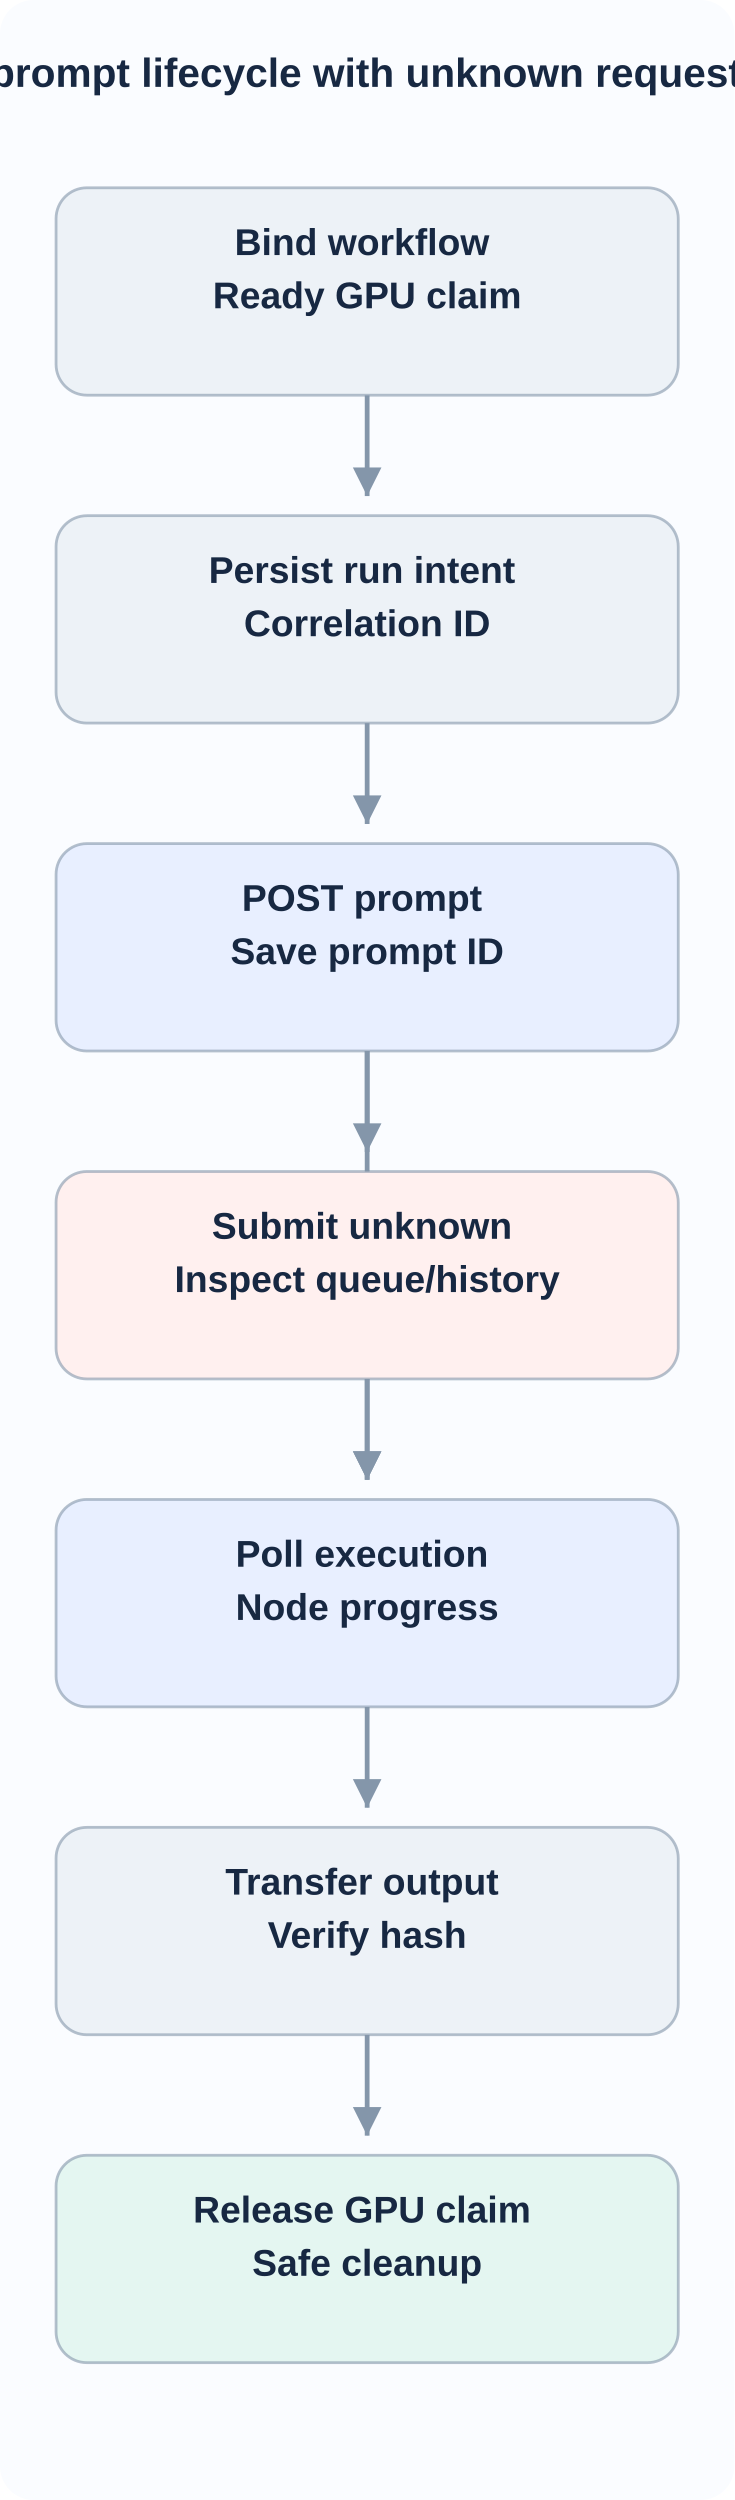
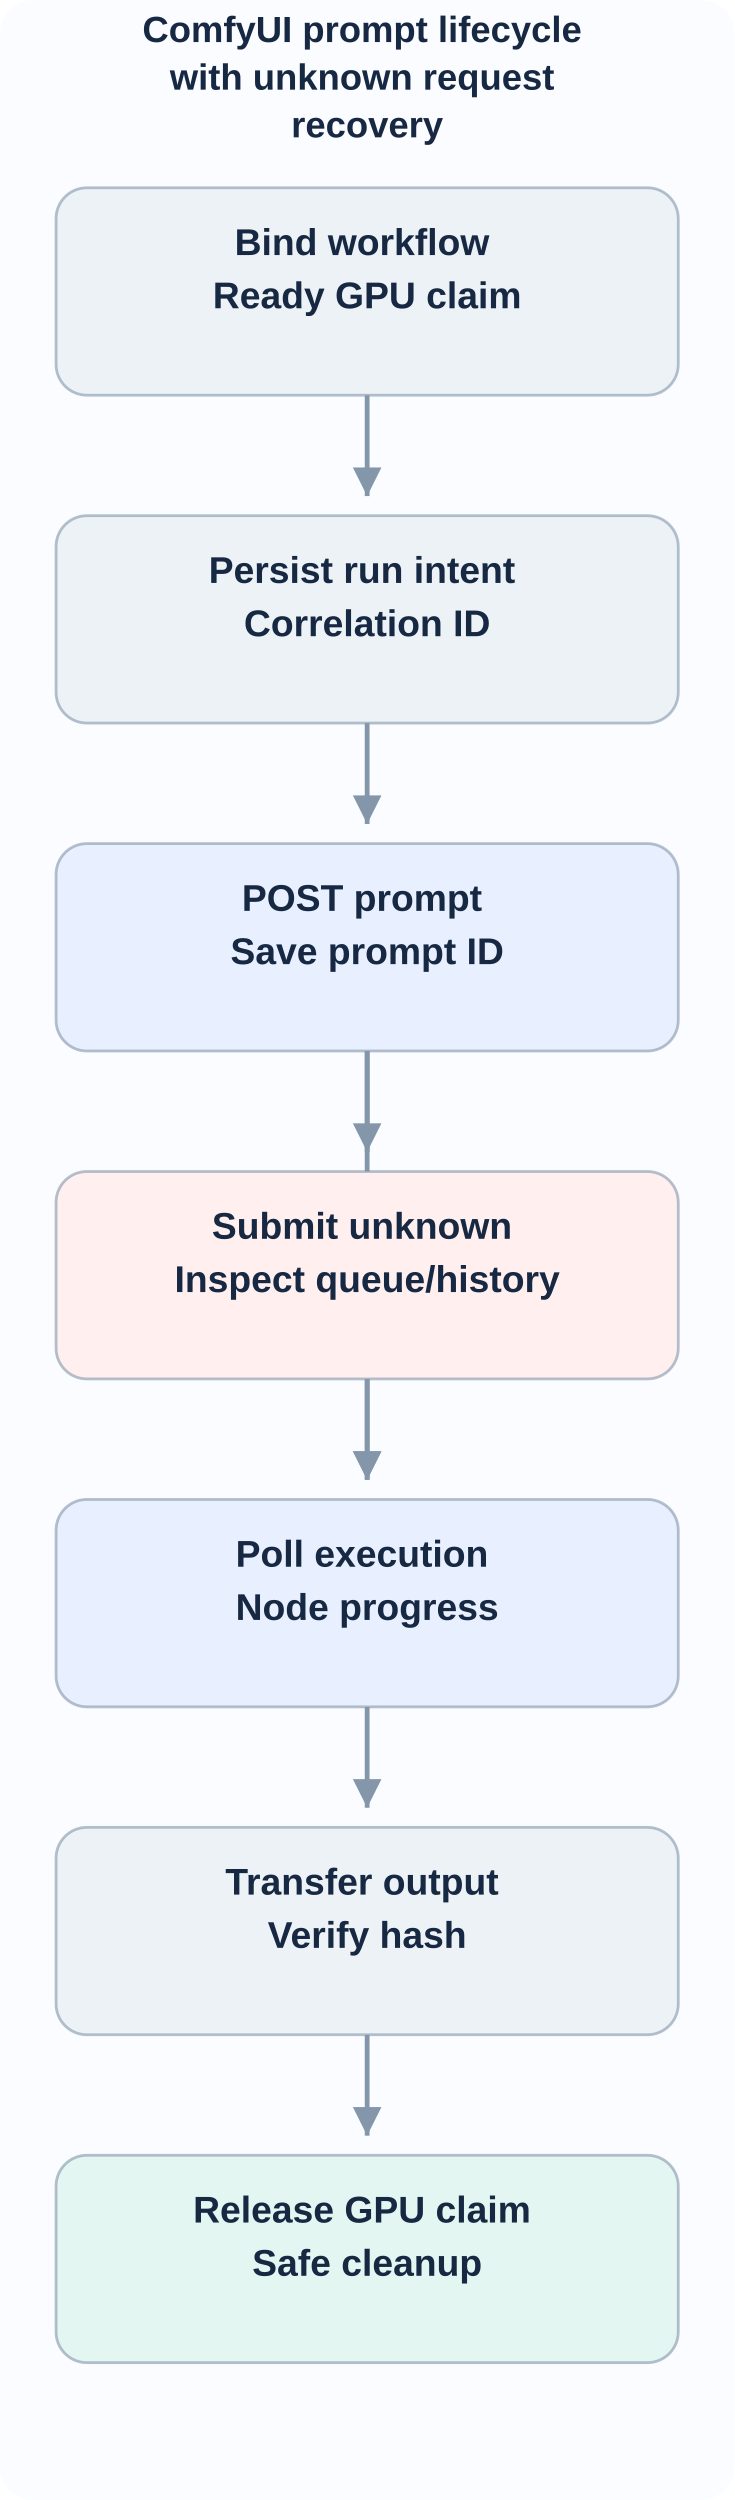
<svg xmlns="http://www.w3.org/2000/svg" width="262" height="892" viewBox="0 0 262 892" role="img" aria-label="ComfyUI prompt lifecycle with unknown request recovery">
  <defs>
    <marker id="a" markerWidth="8" markerHeight="8" refX="6" refY="3" orient="auto">
      <path d="M0 0 L6 3 L0 6 Z" fill="#8496aa" />
    </marker>
  </defs>
  <rect width="262" height="892" rx="12" fill="#fafcff" />
-   <text x="131" y="31" font-size="14.5" font-family="Arial, sans-serif" font-weight="700" text-anchor="middle" fill="#172842">ComfyUI prompt lifecycle with unknown request recovery</text>
+   <text x="131" y="15" font-size="13" font-family="Arial, sans-serif" font-weight="700" text-anchor="middle" fill="#172842">
+     <tspan x="131" y="15">ComfyUI prompt lifecycle</tspan>
+     <tspan x="131" y="32">with unknown request</tspan>
+     <tspan x="131" y="49">recovery</tspan>
+   </text>
  <path d="M 131 141 C 131 169, 131 156, 131 177" fill="none" stroke="#8496aa" stroke-width="1.7" marker-end="url(#a)" />
  <path d="M 131 258 C 131 286, 131 273, 131 294" fill="none" stroke="#8496aa" stroke-width="1.7" marker-end="url(#a)" />
  <path d="M 131 375 C 131 403, 131 390, 131 411" fill="none" stroke="#8496aa" stroke-width="1.7" marker-end="url(#a)" />
  <path d="M 131 375 C 131 403, 131 507, 131 528" fill="none" stroke="#8496aa" stroke-width="1.7" marker-end="url(#a)" />
  <path d="M 131 492 C 131 520, 131 507, 131 528" fill="none" stroke="#8496aa" stroke-width="1.7" marker-end="url(#a)" />
  <path d="M 131 609 C 131 637, 131 624, 131 645" fill="none" stroke="#8496aa" stroke-width="1.7" marker-end="url(#a)" />
  <path d="M 131 726 C 131 754, 131 741, 131 762" fill="none" stroke="#8496aa" stroke-width="1.7" marker-end="url(#a)" />
  <rect x="20" y="67" width="222" height="74" rx="11" fill="#edf2f7" stroke="#8496aa" stroke-opacity=".6" />
  <text font-family="Arial, sans-serif" font-size="13.3" font-weight="600" text-anchor="middle" fill="#172842">
    <tspan x="131" y="91">Bind workflow</tspan>
    <tspan x="131" y="110">Ready GPU claim</tspan>
  </text>
  <rect x="20" y="184" width="222" height="74" rx="11" fill="#edf2f7" stroke="#8496aa" stroke-opacity=".6" />
  <text font-family="Arial, sans-serif" font-size="13.3" font-weight="600" text-anchor="middle" fill="#172842">
    <tspan x="131" y="208">Persist run intent</tspan>
    <tspan x="131" y="227">Correlation ID</tspan>
  </text>
  <rect x="20" y="301" width="222" height="74" rx="11" fill="#e8efff" stroke="#8496aa" stroke-opacity=".6" />
  <text font-family="Arial, sans-serif" font-size="13.3" font-weight="600" text-anchor="middle" fill="#172842">
    <tspan x="131" y="325">POST prompt</tspan>
    <tspan x="131" y="344">Save prompt ID</tspan>
  </text>
  <rect x="20" y="418" width="222" height="74" rx="11" fill="#fff0ef" stroke="#8496aa" stroke-opacity=".6" />
  <text font-family="Arial, sans-serif" font-size="13.3" font-weight="600" text-anchor="middle" fill="#172842">
    <tspan x="131" y="442">Submit unknown</tspan>
    <tspan x="131" y="461">Inspect queue/history</tspan>
  </text>
  <rect x="20" y="535" width="222" height="74" rx="11" fill="#e8efff" stroke="#8496aa" stroke-opacity=".6" />
  <text font-family="Arial, sans-serif" font-size="13.3" font-weight="600" text-anchor="middle" fill="#172842">
    <tspan x="131" y="559">Poll execution</tspan>
    <tspan x="131" y="578">Node progress</tspan>
  </text>
  <rect x="20" y="652" width="222" height="74" rx="11" fill="#edf2f7" stroke="#8496aa" stroke-opacity=".6" />
  <text font-family="Arial, sans-serif" font-size="13.3" font-weight="600" text-anchor="middle" fill="#172842">
    <tspan x="131" y="676">Transfer output</tspan>
    <tspan x="131" y="695">Verify hash</tspan>
  </text>
  <rect x="20" y="769" width="222" height="74" rx="11" fill="#e4f6f1" stroke="#8496aa" stroke-opacity=".6" />
  <text font-family="Arial, sans-serif" font-size="13.3" font-weight="600" text-anchor="middle" fill="#172842">
    <tspan x="131" y="793">Release GPU claim</tspan>
    <tspan x="131" y="812">Safe cleanup</tspan>
  </text>
</svg>
